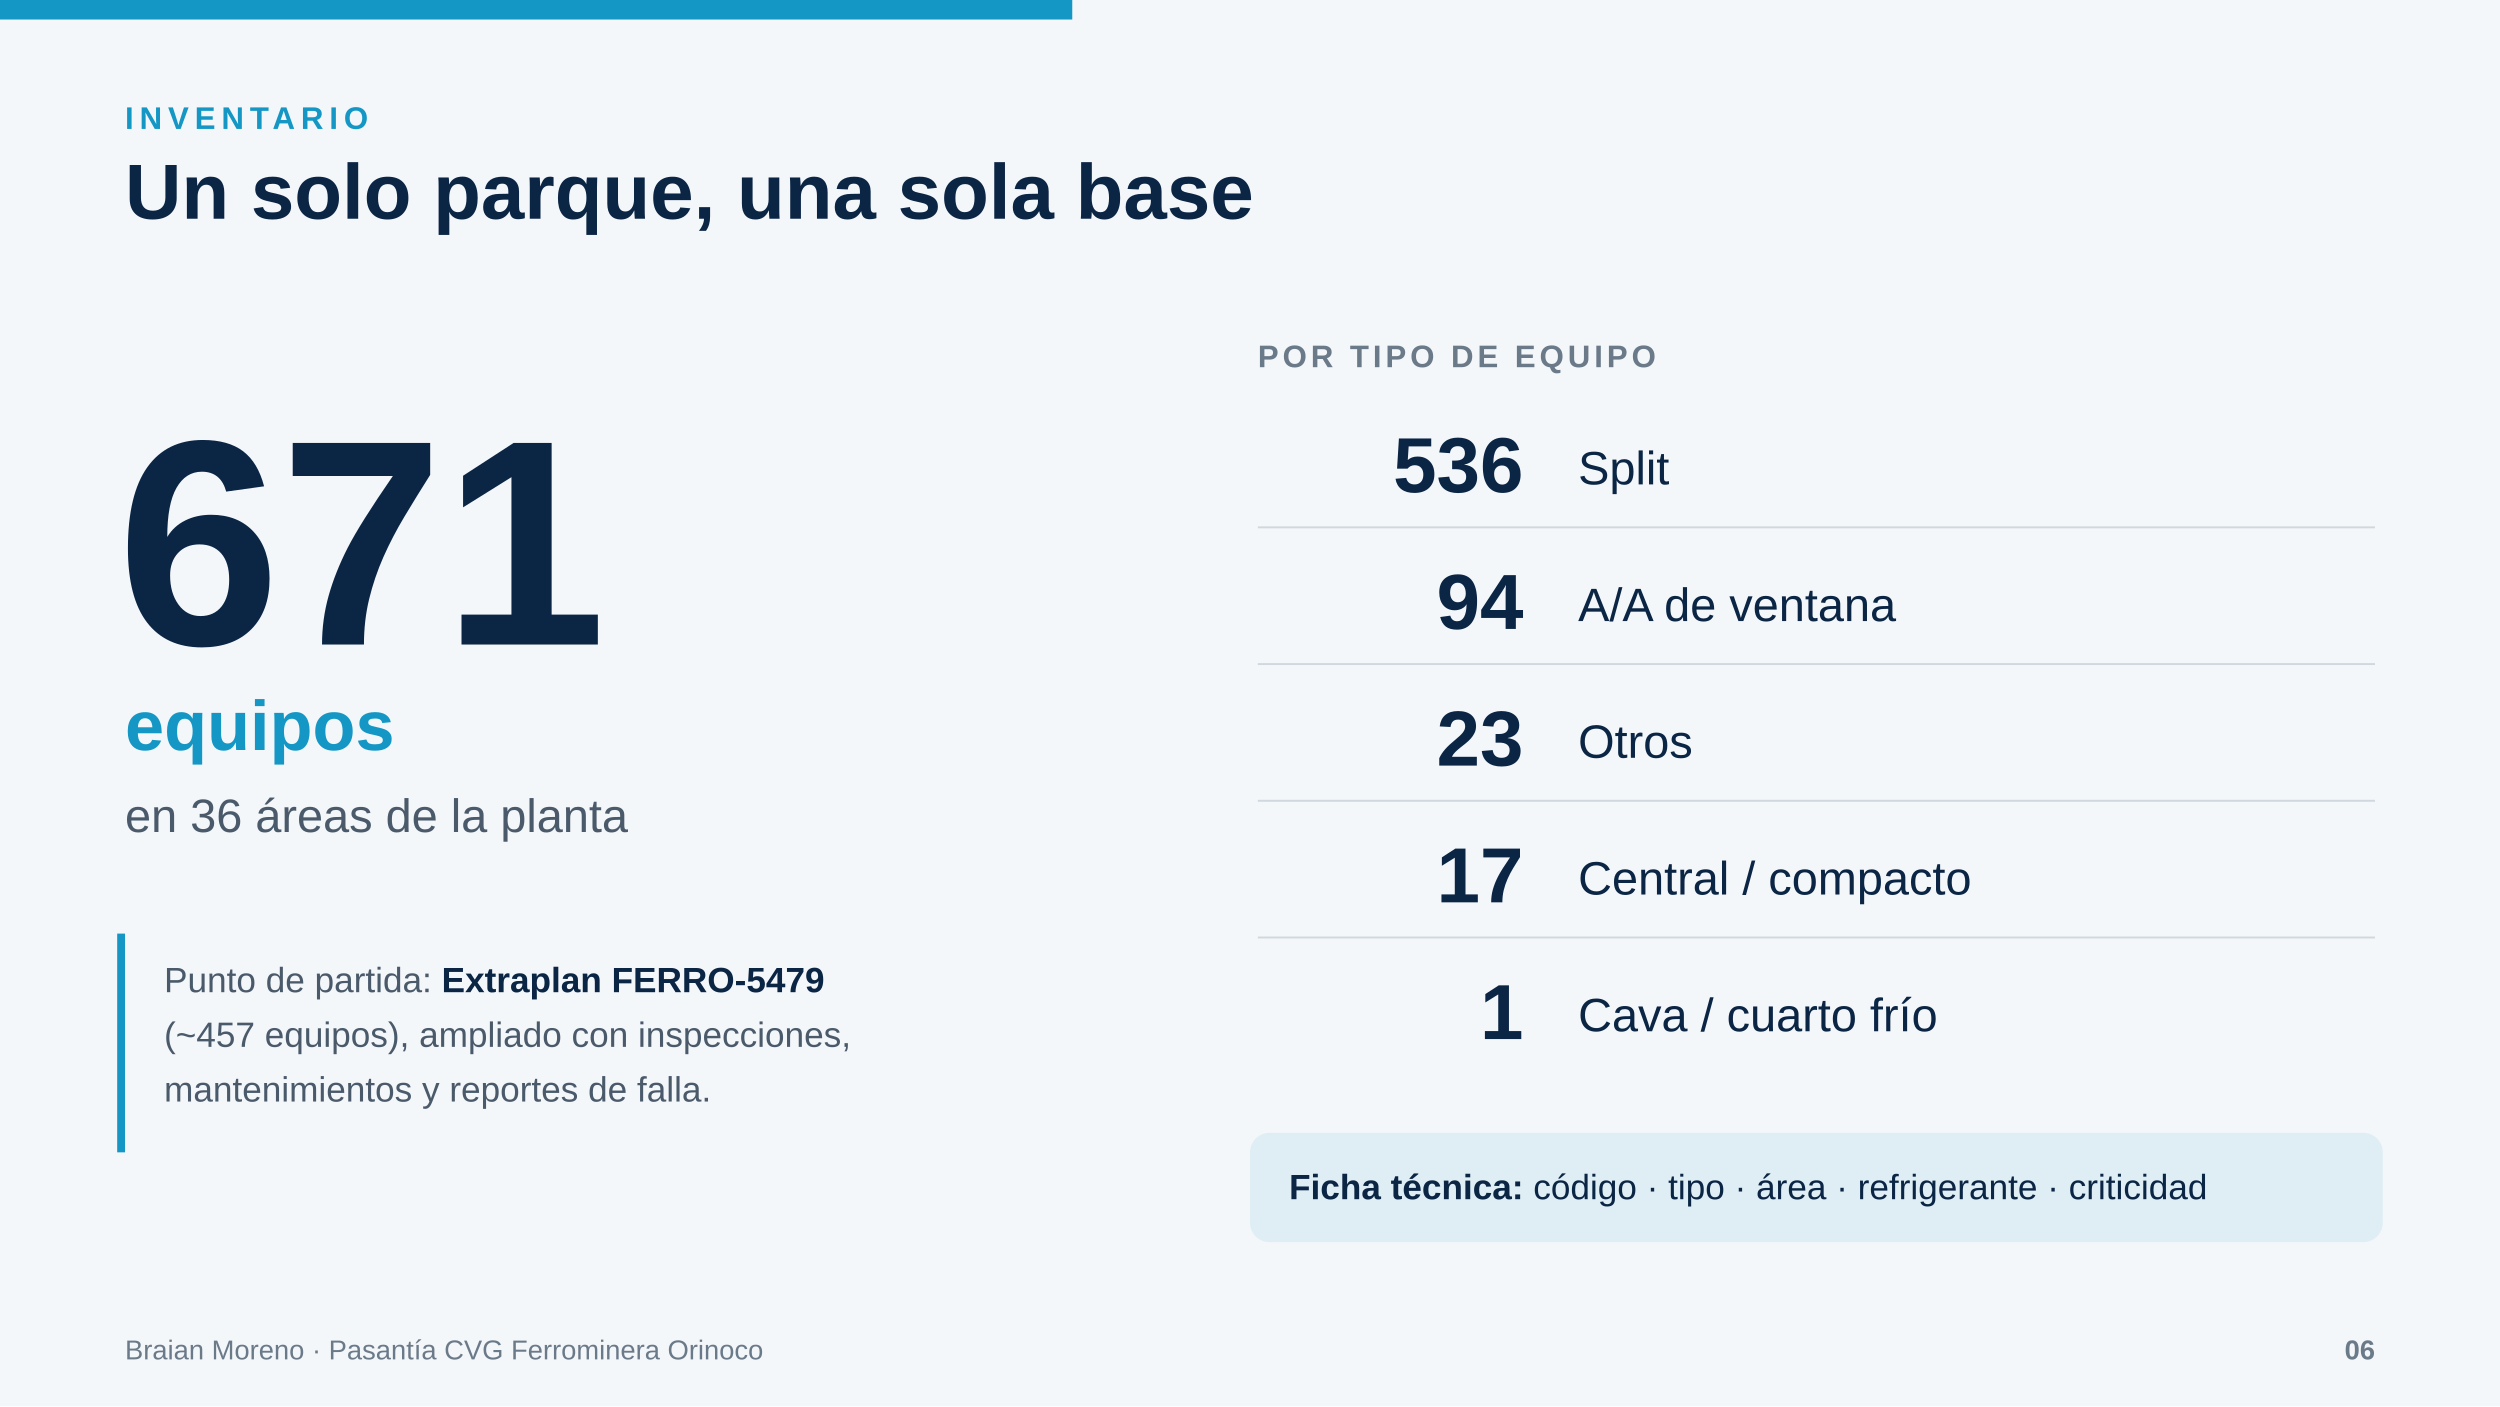
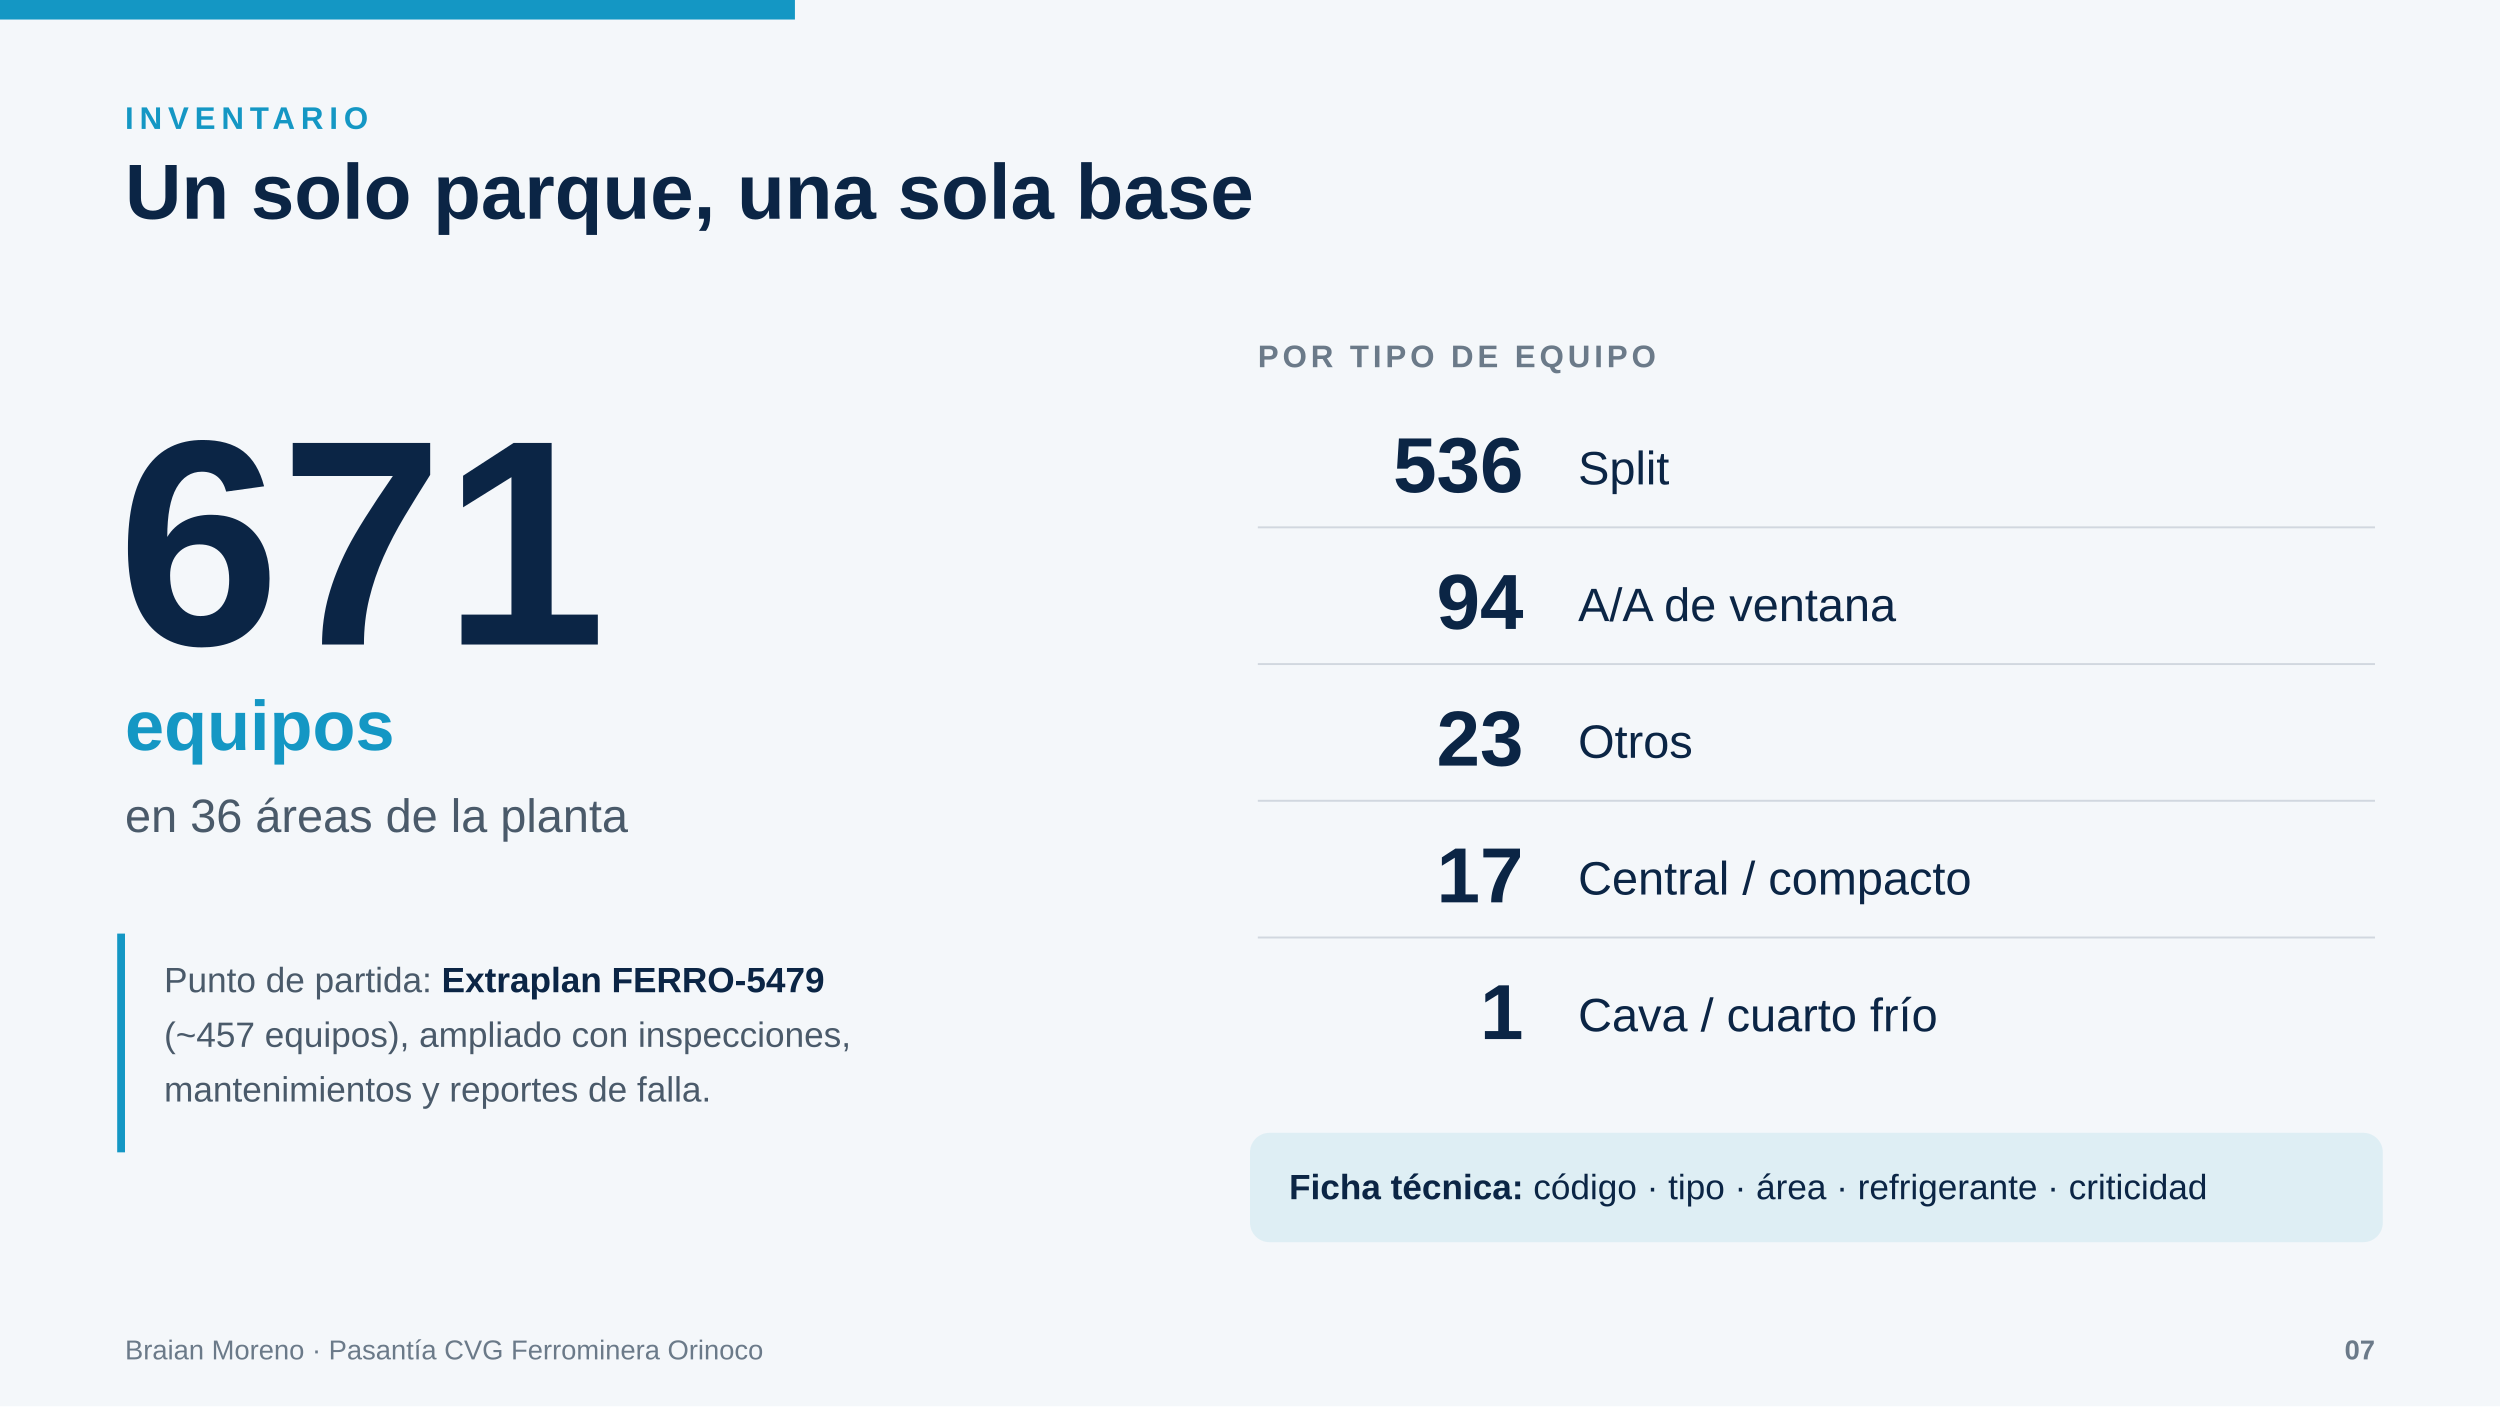
<svg xmlns="http://www.w3.org/2000/svg" viewBox="0 0 1280 720" lang="es-VE" data-pptx-page-role="content" font-family="Segoe UI, Arial, sans-serif">
  <rect id="bg" data-pptx-role="background" x="0" y="0" width="1280" height="720" fill="#F4F7FA" />
-   <g id="barra-avance" data-pptx-role="decoration" data-pptx-bounds="0 0 549 10">
-     <rect x="0" y="0" width="549" height="10" fill="#1497C4" />
+   <g id="barra-avance" data-pptx-role="decoration" data-pptx-bounds="0 0 407 10">
+     <rect x="0" y="0" width="407" height="10" fill="#1497C4" />
  </g>
  <g id="titulo" data-pptx-bounds="60 40 1160 90" font-weight="bold">
    <text x="64" y="66" font-size="16" fill="#1497C4" letter-spacing="3">INVENTARIO</text>
    <text x="64" y="112" font-size="40" fill="#0B2545">Un solo parque, una sola base</text>
  </g>
  <g id="cifra-parque" data-pptx-bounds="60 180 520 260">
    <text x="60" y="330" font-size="150" font-weight="bold" fill="#0B2545">671</text>
    <text x="64" y="384" font-size="36" font-weight="bold" fill="#1497C4">equipos</text>
    <text x="64" y="426" font-size="24" fill="#4A5A6A">en 36 áreas de la planta</text>
  </g>
  <g id="origen" data-pptx-bounds="60 470 520 130">
    <rect x="60" y="478" width="4" height="112" fill="#1497C4" />
    <text x="84" y="508" font-size="18" fill="#4A5A6A">Punto de partida: <tspan font-weight="bold" fill="#0B2545">Extraplan FERRO-5479</tspan>
      <tspan x="84" dy="28">(~457 equipos), ampliado con inspecciones,</tspan>
      <tspan x="84" dy="28">mantenimientos y reportes de falla.</tspan>
    </text>
  </g>
  <g id="por-tipo" data-pptx-bounds="640 160 580 400">
    <text x="644" y="188" font-size="16" font-weight="bold" fill="#6B7A89" letter-spacing="2">POR TIPO DE EQUIPO</text>
    <g font-weight="bold" font-size="40" fill="#0B2545" text-anchor="end">
      <text x="780" y="252">536</text>
      <text x="780" y="322">94</text>
      <text x="780" y="392">23</text>
      <text x="780" y="462">17</text>
      <text x="780" y="532">1</text>
    </g>
    <g font-size="24" fill="#0B2545">
      <text x="808" y="248">Split</text>
      <text x="808" y="318">A/A de ventana</text>
      <text x="808" y="388">Otros</text>
      <text x="808" y="458">Central / compacto</text>
      <text x="808" y="528">Cava / cuarto frío</text>
    </g>
    <g stroke="#0B2545" stroke-opacity="0.15" stroke-width="1">
      <line x1="644" y1="270" x2="1216" y2="270" />
      <line x1="644" y1="340" x2="1216" y2="340" />
      <line x1="644" y1="410" x2="1216" y2="410" />
      <line x1="644" y1="480" x2="1216" y2="480" />
    </g>
  </g>
  <g id="ficha" data-pptx-bounds="640 576 580 64">
    <rect x="640" y="580" width="580" height="56" rx="10" fill="#1497C4" fill-opacity="0.10" />
    <text x="660" y="614" font-size="18" fill="#0B2545">
      <tspan font-weight="bold">Ficha técnica:</tspan> código · tipo · área · refrigerante · criticidad</text>
  </g>
  <g id="pie" data-pptx-role="footer" data-pptx-bounds="60 676 1160 28" fill="#6B7A89" font-size="14">
    <text x="64" y="696">Braian Moreno · Pasantía CVG Ferrominera Orinoco</text>
-     <text x="1216" y="696" font-weight="bold" text-anchor="end">06</text>
+     <text x="1216" y="696" font-weight="bold" text-anchor="end">07</text>
  </g>
</svg>
